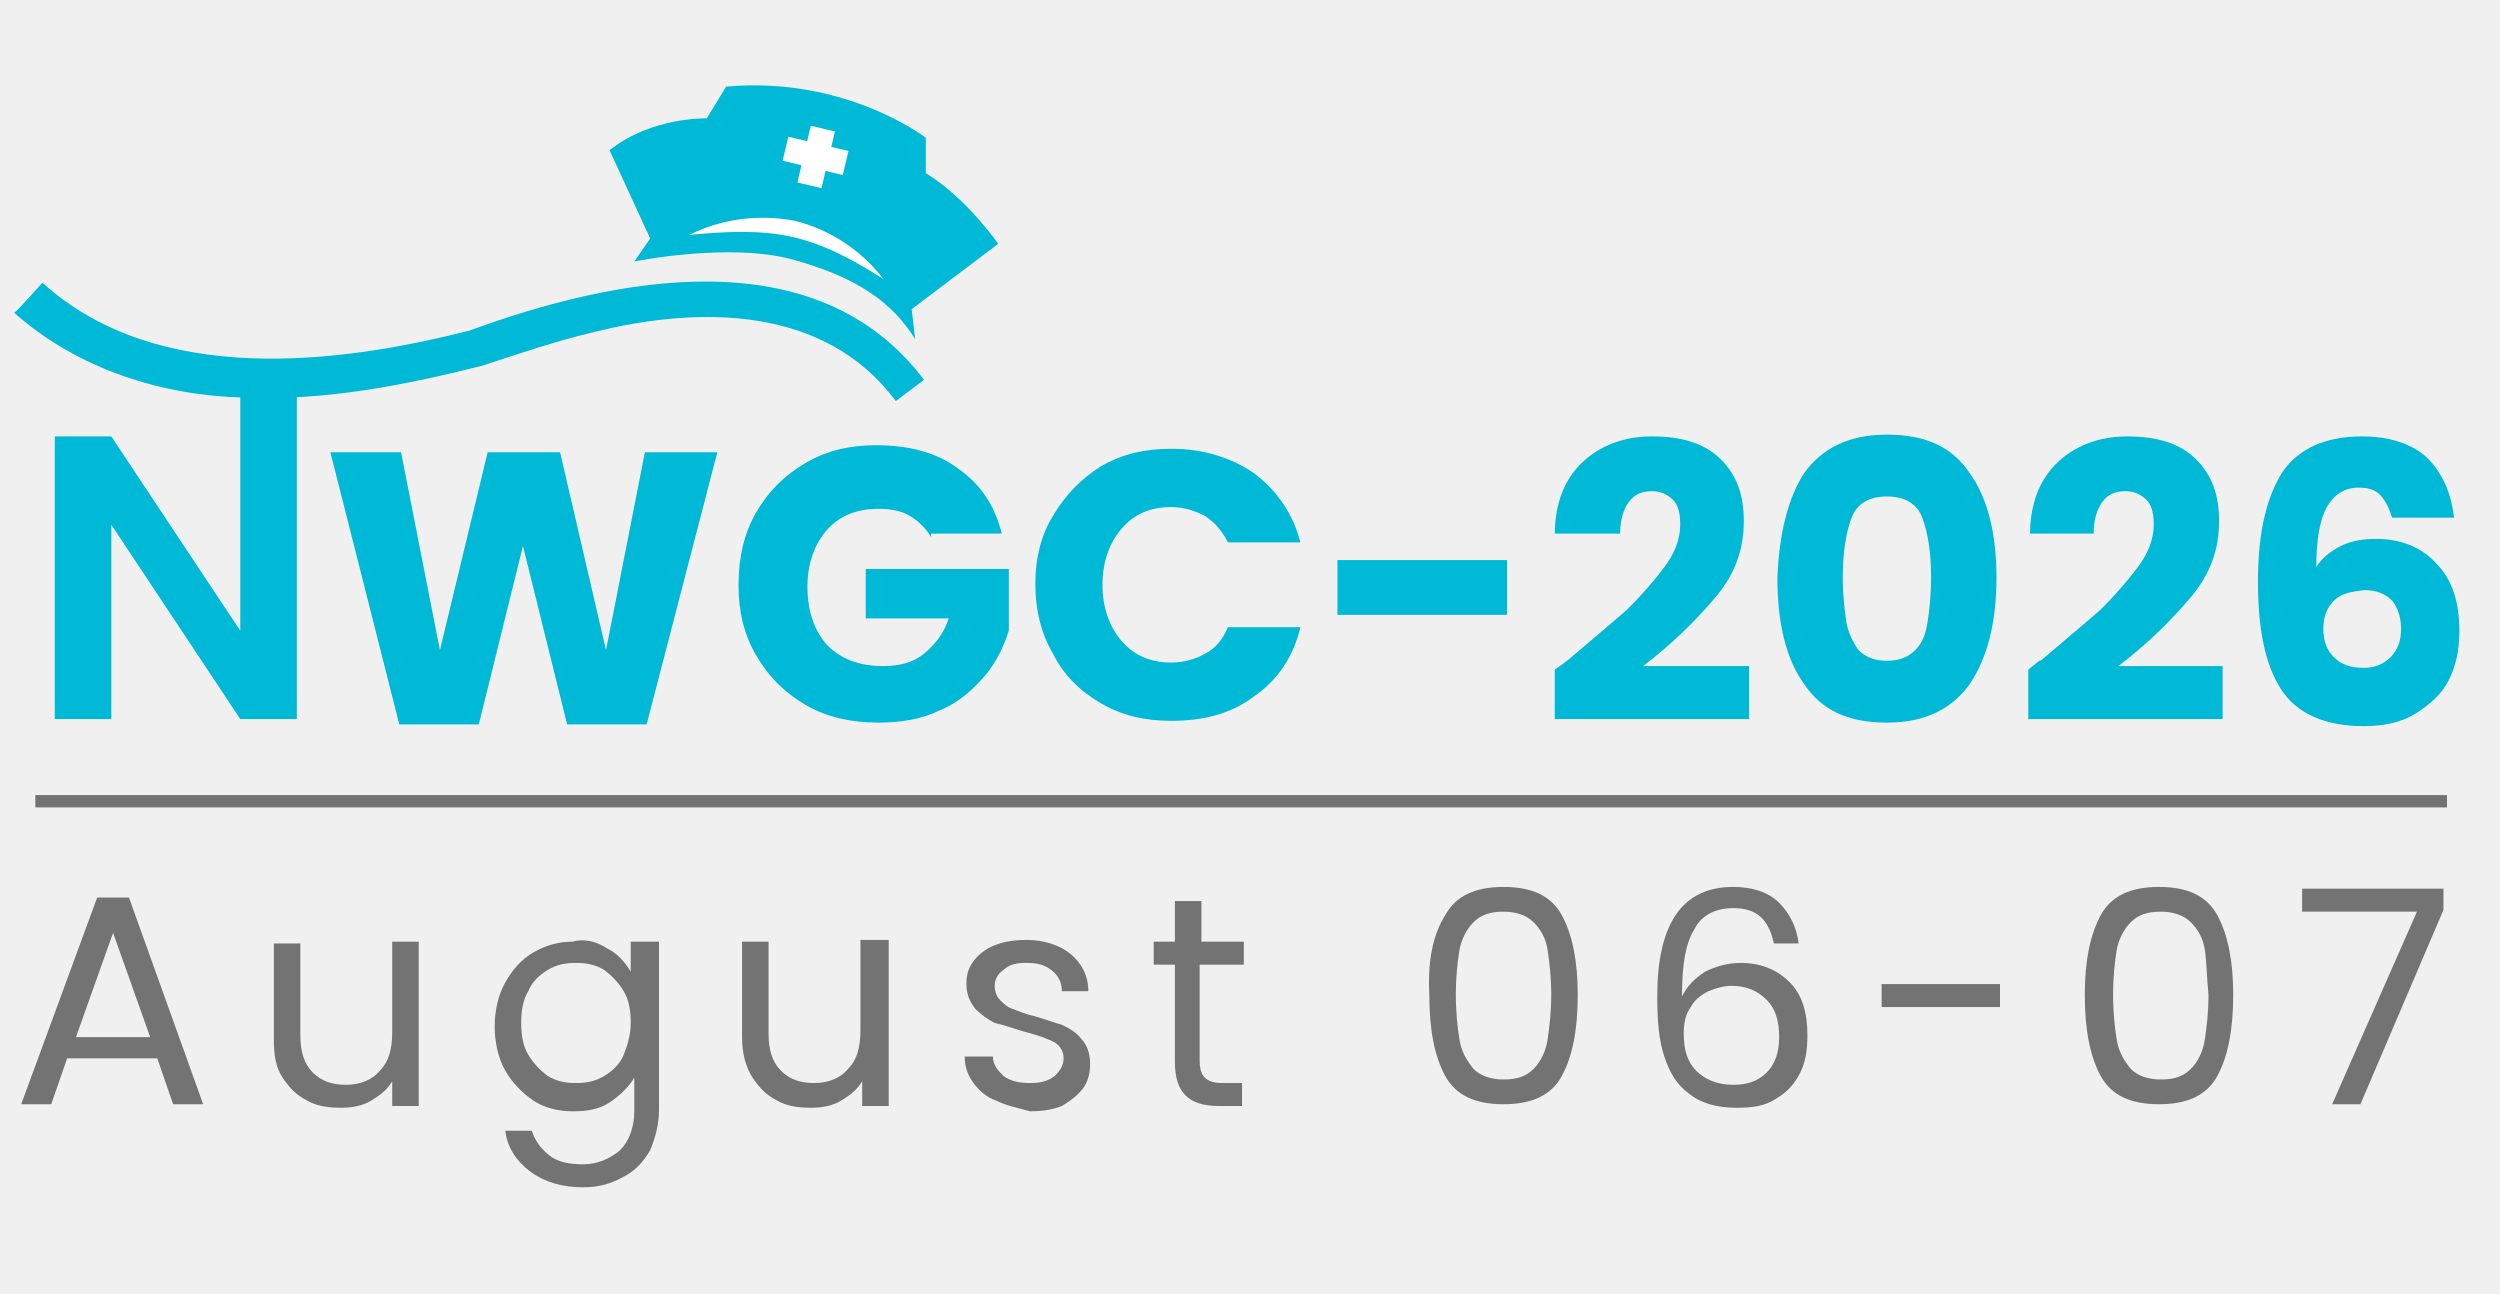
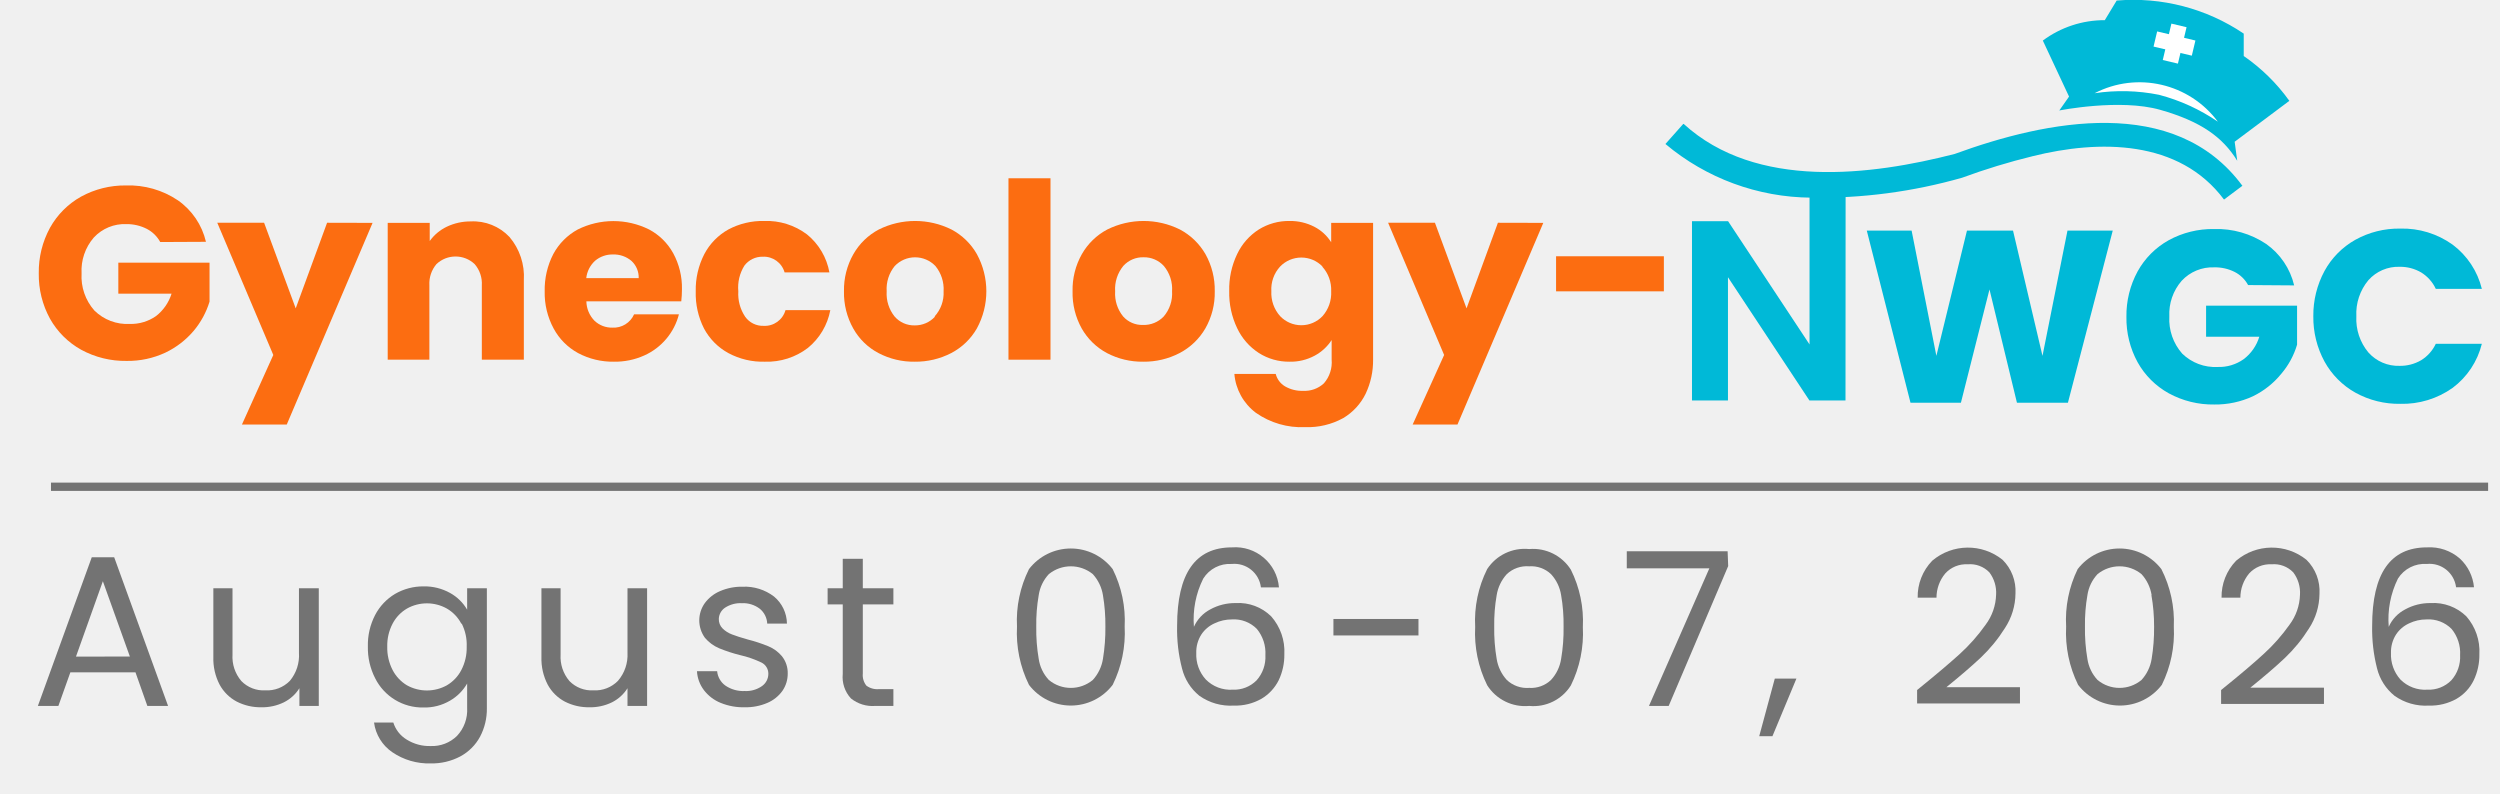
- <svg xmlns="http://www.w3.org/2000/svg" version="1.1" id="Layer_1" x="0px" y="0px" viewBox="0 0 141.5 73.2" style="enable-background:new 0 0 141.5 73.2;" xml:space="preserve">
-   <style type="text/css">
- 	.st0{fill:#2F2F2F;}
- 	.st1{fill:#B21A81;}
- 	.st2{fill:#FFFFFF;}
- 	.st3{fill:#3C3E3D;}
- 	.st4{fill:#31BFC3;}
- 	.st5{opacity:0.25;}
- 	.st6{fill:#808080;}
- 	.st7{fill:none;stroke:#808080;stroke-width:0.398;stroke-miterlimit:10;}
- 	.st8{fill:#93B48E;}
- 	.st9{opacity:0.88;fill:none;stroke:#93B48E;stroke-width:0.914;stroke-miterlimit:10;}
- 	.st10{fill:#E9A036;}
- 	.st11{fill:#A95A21;}
- 	.st12{fill:none;stroke:#DE001C;stroke-width:0.487;stroke-miterlimit:10;}
- 	.st13{fill:#1C816E;}
- 	.st14{fill:#5BB9A4;}
- 	.st15{fill:#122D24;}
- 	.st16{fill:#175929;}
- 	.st17{fill:#80BC27;}
- 	.st18{fill:#7FBA28;}
- 	.st19{fill:#7FB829;}
- 	.st20{fill:#80BC28;}
- 	.st21{fill:#80BC2A;}
- 	.st22{fill:#3C7651;}
- 	.st23{fill:#3B7550;}
- 	.st24{fill:#80AA94;}
- 	.st25{fill:#FAFCFC;}
- 	.st26{fill:#25524A;}
- 	.st27{fill:#A9A01F;}
- 	.st28{fill:#23995B;}
- 	.st29{fill:#1D4479;}
- 	.st30{fill:none;stroke:#262728;stroke-width:1.077;stroke-miterlimit:10;}
- 	.st31{fill:#28378C;}
- 	.st32{fill:#40A6E2;}
- 	.st33{fill:#FCCE1C;}
- 	.st34{fill:none;stroke:#737373;stroke-width:1.11;stroke-miterlimit:10;}
- 	.st35{fill:#00B9D7;}
- 	.st36{fill:none;stroke:#FFFFFF;stroke-width:1.562;stroke-miterlimit:10;}
- 	.st37{fill:#2B3A3B;}
- 	.st38{fill:none;stroke:#6E1215;stroke-width:0.642;stroke-miterlimit:10;}
- 	.st39{fill:none;stroke:#6E1215;stroke-width:0.447;stroke-miterlimit:10;}
- 	.st40{opacity:0.88;fill:none;stroke:#93B48E;stroke-width:0.56;stroke-miterlimit:10;}
- 	.st41{fill:none;stroke:#FFFFFF;stroke-width:0.94;stroke-miterlimit:10;}
- 	.st42{fill:none;stroke:#737373;stroke-width:0.501;stroke-miterlimit:10;}
- 	.st43{fill:none;stroke:#FFFFFF;stroke-width:1.389;stroke-miterlimit:10;}
- 	.st44{fill:none;stroke:#737373;stroke-width:0.74;stroke-miterlimit:10;}
- 	.st45{fill:none;stroke:#23995B;stroke-width:0.663;stroke-miterlimit:10;}
- 	.st46{fill:none;stroke:#23995B;stroke-width:0.396;stroke-miterlimit:10;}
- 	.st47{fill:none;stroke:#28378C;stroke-width:2;stroke-miterlimit:10;}
- 	.st48{fill:none;stroke:#28378C;stroke-width:1.091;stroke-miterlimit:10;}
- 	.st49{fill:#96AFCE;}
- 	.st50{fill:#3B3888;}
- 	.st51{fill:none;stroke:#DE001C;stroke-width:0.451;stroke-miterlimit:10;}
- 	.st52{fill:none;stroke:#DE001C;stroke-width:0.198;stroke-miterlimit:10;}
- 	.st53{fill:none;stroke:#DE001C;stroke-width:0.354;stroke-miterlimit:10;}
- 	.st54{fill:none;stroke:#808080;stroke-width:0.342;stroke-miterlimit:10;}
- 	.st55{fill:none;stroke:#808080;stroke-width:0.228;stroke-miterlimit:10;}
- 	.st56{fill:#37B2B5;}
- 	.st57{fill:#000100;}
- 	.st58{fill:none;stroke:#C85119;stroke-width:0.847;stroke-miterlimit:10;}
- 	.st59{fill:#C85119;}
- 	.st60{fill:#1A1718;}
- 	.st61{fill:none;stroke:#96AFCE;stroke-width:0.524;stroke-miterlimit:10;}
- 	.st62{fill:#F2F3F1;}
- 	.st63{fill:#F2F3F2;}
- 	.st64{fill:#F1F6F2;}
- 	.st65{fill:#EFF2F0;}
- 	.st66{fill:#DFE8E2;}
- 	.st67{fill:#EDF0EC;}
- 	.st68{fill:none;stroke:#808080;stroke-width:0.736;stroke-miterlimit:10;}
- 	.st69{fill:none;stroke:#25524A;stroke-width:1.193;stroke-miterlimit:10;}
- 	.st70{fill:#3CA835;}
- 	.st71{fill:#020201;}
- 	.st72{fill:#37B2B5;stroke:#37B2B5;stroke-width:0.682;stroke-miterlimit:10;}
- 	.st73{fill:#737373;}
- 	.st74{fill:#0B4485;}
- 	.st75{fill:none;stroke:#262728;stroke-width:1.19;stroke-miterlimit:10;}
- 	.st76{fill:#6E1215;}
- 	.st77{opacity:0.88;}
- 	.st78{fill:#DE001C;}
- 	.st79{fill:#DF001B;}
- 	.st80{fill:#020201;stroke:#FFFFFF;stroke-width:0.541;stroke-miterlimit:10;}
- 	.st81{fill:#DF001B;stroke:#FFFFFF;stroke-width:0.541;stroke-miterlimit:10;}
- 	.st82{fill:#FFFFFF;stroke:#FFFFFF;stroke-width:2;stroke-miterlimit:10;}
- 	.st83{fill:#23985B;}
- 	.st84{fill:#262728;}
- 	.st85{fill:none;stroke:#FFFFFF;stroke-width:1.614;stroke-miterlimit:10;}
- 	.st86{fill:none;stroke:#737373;stroke-width:0.765;stroke-miterlimit:10;}
- 	.st87{fill:none;stroke:#808080;stroke-width:0.367;stroke-miterlimit:10;}
- 	.st88{fill:none;stroke:#40A6E2;stroke-width:1.408;stroke-miterlimit:10;}
- 	.st89{fill:#DF001B;stroke:#FFFFFF;stroke-width:0.456;stroke-miterlimit:10;}
- 	.st90{fill:#1A1818;}
- </style>
-   <g>
-     <g>
-       <path class="st73" d="M8.9,59.9H3.8l-0.9,2.6H1.2l4.3-11.7h1.8l4.2,11.7H9.8L8.9,59.9z M8.5,58.7l-2.1-5.9l-2.1,5.9H8.5z" />
-       <path class="st73" d="M23.7,53.3v9.3h-1.5v-1.4c-0.3,0.5-0.7,0.8-1.2,1.1s-1.1,0.4-1.7,0.4c-0.7,0-1.4-0.1-1.9-0.4    c-0.6-0.3-1-0.7-1.4-1.3s-0.5-1.3-0.5-2.2v-5.4h1.5v5.2c0,0.9,0.2,1.6,0.7,2.1c0.5,0.5,1.1,0.7,1.9,0.7c0.8,0,1.5-0.3,1.9-0.8    c0.5-0.5,0.7-1.2,0.7-2.2v-5.1H23.7z" />
-       <path class="st73" d="M34.4,53.7c0.6,0.3,1,0.8,1.3,1.3v-1.7h1.6v9.5c0,0.8-0.2,1.6-0.5,2.3c-0.4,0.7-0.9,1.2-1.5,1.5    c-0.7,0.4-1.4,0.6-2.3,0.6c-1.2,0-2.2-0.3-3-0.9c-0.8-0.6-1.3-1.4-1.4-2.3h1.5c0.2,0.6,0.5,1,1,1.4s1.2,0.5,1.9,0.5    c0.8,0,1.5-0.3,2.1-0.8c0.5-0.5,0.8-1.3,0.8-2.2v-1.9c-0.3,0.5-0.8,1-1.4,1.4s-1.3,0.5-2.1,0.5c-0.8,0-1.6-0.2-2.2-0.6    s-1.2-1-1.6-1.7c-0.4-0.7-0.6-1.6-0.6-2.5c0-0.9,0.2-1.8,0.6-2.5c0.4-0.7,0.9-1.3,1.6-1.7c0.7-0.4,1.4-0.6,2.2-0.6    C33.1,53.1,33.8,53.3,34.4,53.7z M35.3,56.1c-0.3-0.5-0.7-0.9-1.1-1.2c-0.5-0.3-1-0.4-1.6-0.4c-0.6,0-1.1,0.1-1.6,0.4    c-0.5,0.3-0.9,0.7-1.1,1.2c-0.3,0.5-0.4,1.1-0.4,1.8c0,0.7,0.1,1.3,0.4,1.8c0.3,0.5,0.7,0.9,1.1,1.2c0.5,0.3,1,0.4,1.6,0.4    c0.6,0,1.1-0.1,1.6-0.4c0.5-0.3,0.9-0.7,1.1-1.2s0.4-1.1,0.4-1.8C35.7,57.2,35.6,56.6,35.3,56.1z" />
-       <path class="st73" d="M50.3,53.3v9.3h-1.5v-1.4c-0.3,0.5-0.7,0.8-1.2,1.1s-1.1,0.4-1.7,0.4c-0.7,0-1.4-0.1-1.9-0.4    c-0.6-0.3-1-0.7-1.4-1.3S42,59.6,42,58.7v-5.4h1.5v5.2c0,0.9,0.2,1.6,0.7,2.1c0.5,0.5,1.1,0.7,1.9,0.7c0.8,0,1.5-0.3,1.9-0.8    c0.5-0.5,0.7-1.2,0.7-2.2v-5.1H50.3z" />
-       <path class="st73" d="M56.4,62.3c-0.6-0.2-1-0.6-1.3-1c-0.3-0.4-0.5-0.9-0.5-1.5h1.6c0,0.5,0.3,0.8,0.6,1.1    c0.4,0.3,0.9,0.4,1.5,0.4c0.6,0,1-0.1,1.4-0.4c0.3-0.3,0.5-0.6,0.5-1c0-0.4-0.2-0.7-0.5-0.9c-0.4-0.2-0.9-0.4-1.7-0.6    c-0.7-0.2-1.2-0.4-1.7-0.5c-0.4-0.2-0.8-0.5-1.1-0.8c-0.3-0.4-0.5-0.8-0.5-1.4c0-0.5,0.1-0.9,0.4-1.3c0.3-0.4,0.7-0.7,1.2-0.9    c0.5-0.2,1.1-0.3,1.8-0.3c1,0,1.9,0.3,2.5,0.8c0.6,0.5,1,1.2,1,2.1h-1.5c0-0.5-0.2-0.9-0.6-1.2c-0.4-0.3-0.8-0.4-1.4-0.4    c-0.6,0-1,0.1-1.3,0.4c-0.3,0.2-0.5,0.5-0.5,0.9c0,0.3,0.1,0.6,0.3,0.8c0.2,0.2,0.4,0.4,0.7,0.5s0.7,0.3,1.2,0.4    c0.7,0.2,1.2,0.4,1.6,0.5c0.4,0.2,0.8,0.4,1.1,0.8c0.3,0.3,0.5,0.8,0.5,1.4c0,0.5-0.1,1-0.4,1.4s-0.7,0.7-1.2,1    c-0.5,0.2-1.1,0.3-1.8,0.3C57.6,62.7,57,62.6,56.4,62.3z" />
-       <path class="st73" d="M67.9,54.6V60c0,0.5,0.1,0.8,0.3,1c0.2,0.2,0.5,0.3,1,0.3h1.1v1.3H69c-0.9,0-1.5-0.2-1.9-0.6    c-0.4-0.4-0.6-1-0.6-1.9v-5.5h-1.2v-1.3h1.2V51h1.5v2.3h2.4v1.3H67.9z" />
-       <path class="st73" d="M81.8,51.8c0.6-1.1,1.7-1.6,3.3-1.6c1.6,0,2.7,0.5,3.3,1.6c0.6,1.1,0.9,2.6,0.9,4.5c0,2-0.3,3.5-0.9,4.6    s-1.7,1.6-3.3,1.6c-1.6,0-2.7-0.5-3.3-1.6c-0.6-1.1-0.9-2.6-0.9-4.6C80.8,54.4,81.1,52.9,81.8,51.8z M87.6,53.8    c-0.1-0.7-0.4-1.2-0.8-1.6s-1-0.6-1.7-0.6c-0.8,0-1.3,0.2-1.7,0.6s-0.7,1-0.8,1.6s-0.2,1.5-0.2,2.5c0,1,0.1,1.9,0.2,2.5    c0.1,0.7,0.4,1.2,0.8,1.7c0.4,0.4,1,0.6,1.7,0.6c0.8,0,1.3-0.2,1.7-0.6c0.4-0.4,0.7-1,0.8-1.7c0.1-0.7,0.2-1.5,0.2-2.5    C87.8,55.3,87.7,54.5,87.6,53.8z" />
-       <path class="st73" d="M98.1,51.4c-1,0-1.8,0.4-2.2,1.2c-0.5,0.8-0.7,2-0.7,3.8c0.3-0.6,0.7-1,1.3-1.4c0.6-0.3,1.3-0.5,2-0.5    c1.2,0,2.1,0.4,2.8,1.1s1,1.7,1,3c0,0.8-0.1,1.5-0.4,2.1c-0.3,0.6-0.7,1.1-1.4,1.5c-0.6,0.4-1.3,0.5-2.2,0.5    c-1.2,0-2.1-0.3-2.7-0.8c-0.7-0.5-1.1-1.2-1.4-2.1c-0.3-0.9-0.4-2-0.4-3.4c0-4.1,1.4-6.2,4.3-6.2c1.1,0,2,0.3,2.6,0.9    c0.6,0.6,1,1.4,1.1,2.3h-1.4C100.1,52,99.4,51.4,98.1,51.4z M96.7,56.1c-0.4,0.2-0.8,0.5-1,0.9c-0.3,0.4-0.4,0.9-0.4,1.5    c0,0.9,0.2,1.6,0.7,2.1c0.5,0.5,1.2,0.8,2.1,0.8c0.8,0,1.4-0.2,1.9-0.7c0.5-0.5,0.7-1.2,0.7-2c0-0.9-0.2-1.6-0.7-2.1    c-0.5-0.5-1.1-0.8-2-0.8C97.6,55.8,97.2,55.9,96.7,56.1z" />
-       <path class="st73" d="M113.2,55.7V57h-6.7v-1.3H113.2z" />
-       <path class="st73" d="M118.9,51.8c0.6-1.1,1.7-1.6,3.3-1.6c1.6,0,2.7,0.5,3.3,1.6c0.6,1.1,0.9,2.6,0.9,4.5c0,2-0.3,3.5-0.9,4.6    s-1.7,1.6-3.3,1.6c-1.6,0-2.7-0.5-3.3-1.6c-0.6-1.1-0.9-2.6-0.9-4.6C118,54.4,118.3,52.9,118.9,51.8z M124.8,53.8    c-0.1-0.7-0.4-1.2-0.8-1.6s-1-0.6-1.7-0.6c-0.8,0-1.3,0.2-1.7,0.6s-0.7,1-0.8,1.6s-0.2,1.5-0.2,2.5c0,1,0.1,1.9,0.2,2.5    c0.1,0.7,0.4,1.2,0.8,1.7c0.4,0.4,1,0.6,1.7,0.6c0.8,0,1.3-0.2,1.7-0.6c0.4-0.4,0.7-1,0.8-1.7c0.1-0.7,0.2-1.5,0.2-2.5    C124.9,55.3,124.9,54.5,124.8,53.8z" />
-       <path class="st73" d="M138.3,51.5l-4.7,11H132l4.8-10.9h-6.5v-1.3h8V51.5z" />
-     </g>
-     <g>
-       <path class="st35" d="M35.9,14.8c0,0,5.4-1.1,9-0.1c3.6,1,5.6,2.4,6.9,4.5l-0.2-1.7l4.9-3.7c0,0-1.8-2.6-4.1-4l0-2    c0,0-4.5-3.5-11.3-2.9l-1.1,1.8c0,0-3.1-0.1-5.5,1.8l2.3,5L35.9,14.8z" />
-     </g>
-     <g>
-       <path class="st2" d="M39,13.3c1.8-0.9,3.9-1.2,6-0.8c2,0.5,3.8,1.7,5,3.3c-1.7-1.1-3.4-2-5.2-2.4C43,13,41,13.1,39,13.3z" />
-     </g>
-     <g>
-       <path class="st35" d="M2.4,16c6.5,5.9,16.8,4.6,24.2,2.7c8.2-3,19.6-5.3,25.7,2.8c0,0-1.6,1.2-1.6,1.2c-4-5.4-11.1-5.4-17.1-3.9    c-2.1,0.5-4.2,1.2-6.3,1.9c-4.4,1.1-8.9,2-13.5,1.8c-4.6-0.1-9.4-1.6-13-4.8C0.8,17.8,2.4,16,2.4,16L2.4,16z" />
-     </g>
-     <g>
-       <g>
-         <rect x="44.5" y="8.2" transform="matrix(0.2306 -0.973 0.973 0.2306 26.8922 51.7361)" class="st2" width="3.3" height="1.4" />
-       </g>
-       <g>
-         <rect x="45.5" y="7.1" transform="matrix(0.2308 -0.973 0.973 0.2308 26.8857 51.7329)" class="st2" width="1.4" height="3.5" />
-       </g>
-     </g>
-     <g>
-       <path class="st35" d="M16.8,40.7h-3.2l-7.3-11v11H3.1v-16h3.2l7.3,11V21.3h3.2V40.7z" />
-     </g>
-     <g>
-       <rect x="2" y="45" class="st73" width="136.5" height="0.7" />
-     </g>
-     <g>
-       <path class="st35" d="M40.6,25.6l-4,15.4h-4.5l-2.5-10.1l-2.5,10.1h-4.5l-3.9-15.4h4l2.2,11.2l2.7-11.2h4.1l2.6,11.2l2.2-11.2    H40.6z" />
-       <path class="st35" d="M52.7,30.4c-0.3-0.5-0.7-0.9-1.2-1.2s-1.1-0.4-1.8-0.4c-1.2,0-2.2,0.4-2.9,1.2c-0.7,0.8-1.1,1.9-1.1,3.2    c0,1.4,0.4,2.5,1.1,3.3c0.8,0.8,1.8,1.2,3.2,1.2c0.9,0,1.7-0.2,2.3-0.7c0.6-0.5,1.1-1.1,1.4-2H49v-2.8h8.1v3.5    c-0.3,0.9-0.7,1.8-1.4,2.6c-0.7,0.8-1.5,1.5-2.5,1.9c-1,0.5-2.2,0.7-3.5,0.7c-1.5,0-2.9-0.3-4.1-1c-1.2-0.7-2.1-1.6-2.8-2.8    c-0.7-1.2-1-2.5-1-4c0-1.5,0.3-2.9,1-4.1c0.7-1.2,1.6-2.1,2.8-2.8c1.2-0.7,2.5-1,4-1c1.8,0,3.4,0.4,4.6,1.3    c1.3,0.9,2.1,2.1,2.5,3.7H52.7z" />
-       <path class="st35" d="M59.6,29.2c0.7-1.2,1.6-2.1,2.7-2.8c1.2-0.7,2.5-1,4-1c1.8,0,3.4,0.5,4.7,1.4c1.3,1,2.2,2.3,2.6,3.9h-4.1    c-0.3-0.6-0.7-1.1-1.3-1.5c-0.6-0.3-1.2-0.5-1.9-0.5c-1.2,0-2.1,0.4-2.8,1.2c-0.7,0.8-1.1,1.9-1.1,3.2c0,1.3,0.4,2.4,1.1,3.2    c0.7,0.8,1.6,1.2,2.8,1.2c0.7,0,1.4-0.2,1.9-0.5c0.6-0.3,1-0.8,1.3-1.5h4.1c-0.4,1.7-1.3,3-2.6,3.9c-1.3,1-2.9,1.4-4.7,1.4    c-1.5,0-2.8-0.3-4-1c-1.2-0.7-2.1-1.6-2.7-2.8c-0.7-1.2-1-2.5-1-4C58.6,31.7,58.9,30.3,59.6,29.2z" />
-       <path class="st35" d="M85.3,31.7v3.1h-9.6v-3.1H85.3z" />
-       <path class="st35" d="M88.7,37.4c1.4-1.2,2.6-2.2,3.4-2.9c0.8-0.8,1.5-1.6,2.1-2.4c0.6-0.8,0.9-1.6,0.9-2.4c0-0.6-0.1-1.1-0.4-1.4    s-0.7-0.5-1.2-0.5c-0.6,0-1,0.2-1.3,0.6c-0.3,0.4-0.5,1-0.5,1.8H88c0-1.2,0.3-2.3,0.8-3.1c0.5-0.8,1.2-1.4,2-1.8    c0.8-0.4,1.7-0.6,2.7-0.6c1.7,0,3,0.4,3.9,1.3c0.9,0.9,1.3,2,1.3,3.5c0,1.6-0.5,3-1.6,4.3c-1.1,1.3-2.4,2.6-4.1,3.9H99v3h-11v-2.8    C88.6,37.5,88.8,37.3,88.7,37.4z" />
-       <path class="st35" d="M102.1,26.8c1-1.4,2.5-2.2,4.7-2.2c2.2,0,3.7,0.7,4.7,2.2c1,1.4,1.5,3.4,1.5,5.9c0,2.5-0.5,4.5-1.5,6    c-1,1.4-2.5,2.2-4.7,2.2c-2.2,0-3.7-0.7-4.7-2.2c-1-1.4-1.5-3.4-1.5-6C100.7,30.2,101.2,28.2,102.1,26.8z M108.8,29.3    c-0.3-0.8-1-1.2-2-1.2c-1,0-1.7,0.4-2,1.2c-0.3,0.8-0.5,1.9-0.5,3.4c0,1,0.1,1.8,0.2,2.5c0.1,0.6,0.4,1.2,0.7,1.6    c0.4,0.4,0.9,0.6,1.6,0.6s1.2-0.2,1.6-0.6c0.4-0.4,0.6-0.9,0.7-1.6c0.1-0.6,0.2-1.5,0.2-2.5C109.3,31.2,109.1,30.1,108.8,29.3z" />
-       <path class="st35" d="M115.5,37.4c1.4-1.2,2.6-2.2,3.4-2.9c0.8-0.8,1.5-1.6,2.1-2.4c0.6-0.8,0.9-1.6,0.9-2.4    c0-0.6-0.1-1.1-0.4-1.4s-0.7-0.5-1.2-0.5c-0.6,0-1,0.2-1.3,0.6c-0.3,0.4-0.5,1-0.5,1.8h-3.6c0-1.2,0.3-2.3,0.8-3.1    c0.5-0.8,1.2-1.4,2-1.8c0.8-0.4,1.7-0.6,2.7-0.6c1.7,0,3,0.4,3.9,1.3c0.9,0.9,1.3,2,1.3,3.5c0,1.6-0.5,3-1.6,4.3    c-1.1,1.3-2.4,2.6-4.1,3.9h5.9v3h-11v-2.8C115.3,37.5,115.5,37.3,115.5,37.4z" />
-       <path class="st35" d="M134.7,28c-0.3-0.3-0.7-0.4-1.2-0.4c-0.8,0-1.4,0.4-1.8,1.1c-0.4,0.7-0.6,1.9-0.6,3.4    c0.3-0.5,0.8-0.9,1.4-1.2c0.6-0.3,1.3-0.4,2-0.4c1.4,0,2.6,0.5,3.4,1.4c0.9,0.9,1.3,2.2,1.3,3.8c0,1.1-0.2,2-0.6,2.8    c-0.4,0.8-1.1,1.4-1.9,1.9c-0.8,0.5-1.8,0.7-2.9,0.7c-2.2,0-3.8-0.7-4.7-2.1s-1.3-3.4-1.3-6.1c0-2.8,0.5-4.8,1.4-6.2    c0.9-1.3,2.4-2,4.5-2c1.1,0,2,0.2,2.8,0.6c0.8,0.4,1.3,1,1.7,1.7c0.4,0.7,0.6,1.5,0.7,2.3h-3.5C135.2,28.7,135,28.3,134.7,28z     M132.1,34c-0.4,0.4-0.6,0.9-0.6,1.6c0,0.7,0.2,1.2,0.6,1.6c0.4,0.4,0.9,0.6,1.7,0.6c0.6,0,1.1-0.2,1.5-0.6    c0.4-0.4,0.6-0.9,0.6-1.6c0-0.7-0.2-1.2-0.5-1.6c-0.4-0.4-0.9-0.6-1.6-0.6C133,33.5,132.5,33.6,132.1,34z" />
-     </g>
-   </g>
+ <svg xmlns="http://www.w3.org/2000/svg" id="Layer_1" data-name="Layer 1" viewBox="0 0 223.11 70.81">
+   <defs>
+     <style>.cls-1{fill:#737373;}.cls-2{fill:#00b9d7;}.cls-3{fill:#fff;}.cls-4{fill:#fc6d11;}</style>
+   </defs>
+   <path class="cls-1" d="M12.09,60H6.28L5.21,63H3.38L8.19,49.73h2L15,63H13.15Zm-.5-1.41L9.18,51.87,6.78,58.6Z" />
+   <path class="cls-1" d="M28.45,52.5V63H26.72V61.42a3.46,3.46,0,0,1-1.39,1.26,4.38,4.38,0,0,1-2,.44,4.65,4.65,0,0,1-2.19-.5,3.7,3.7,0,0,1-1.54-1.52,5,5,0,0,1-.56-2.46V52.5h1.71v5.91a3.32,3.32,0,0,0,.79,2.37,2.77,2.77,0,0,0,2.14.83,2.84,2.84,0,0,0,2.19-.85,3.54,3.54,0,0,0,.81-2.51V52.5Z" />
+   <path class="cls-1" d="M40.17,52.92a4,4,0,0,1,1.52,1.49V52.5h1.76V63.2a5.28,5.28,0,0,1-.61,2.55,4.34,4.34,0,0,1-1.75,1.75,5.38,5.38,0,0,1-2.65.63,5.77,5.77,0,0,1-3.43-1,3.81,3.81,0,0,1-1.63-2.65H35.1A2.73,2.73,0,0,0,36.29,66a3.82,3.82,0,0,0,2.15.58,3.17,3.17,0,0,0,2.34-.9,3.37,3.37,0,0,0,.91-2.52V61a4.15,4.15,0,0,1-1.53,1.53,4.45,4.45,0,0,1-2.37.61,4.72,4.72,0,0,1-4.31-2.61,5.94,5.94,0,0,1-.65-2.83,5.81,5.81,0,0,1,.65-2.82A4.75,4.75,0,0,1,35.26,53a5,5,0,0,1,2.53-.67A4.69,4.69,0,0,1,40.17,52.92Zm1,2.74a3.36,3.36,0,0,0-1.29-1.35,3.64,3.64,0,0,0-3.56,0,3.38,3.38,0,0,0-1.28,1.34,4.21,4.21,0,0,0-.48,2.06,4.33,4.33,0,0,0,.48,2.09,3.43,3.43,0,0,0,1.28,1.36,3.67,3.67,0,0,0,3.56,0,3.39,3.39,0,0,0,1.29-1.36,4.28,4.28,0,0,0,.48-2.07A4.21,4.21,0,0,0,41.21,55.66Z" />
+   <path class="cls-1" d="M57.75,52.5V63H56V61.42a3.46,3.46,0,0,1-1.39,1.26,4.38,4.38,0,0,1-2,.44,4.65,4.65,0,0,1-2.19-.5,3.7,3.7,0,0,1-1.54-1.52,5,5,0,0,1-.56-2.46V52.5h1.71v5.91a3.32,3.32,0,0,0,.79,2.37,2.77,2.77,0,0,0,2.14.83,2.84,2.84,0,0,0,2.19-.85A3.54,3.54,0,0,0,56,58.25V52.5Z" />
+   <path class="cls-1" d="M64.32,62.73a3.56,3.56,0,0,1-1.5-1.14,3.08,3.08,0,0,1-.62-1.69H64a1.79,1.79,0,0,0,.73,1.28,2.82,2.82,0,0,0,1.73.49A2.46,2.46,0,0,0,68,61.23a1.33,1.33,0,0,0,.57-1.1,1.1,1.1,0,0,0-.61-1,9,9,0,0,0-1.89-.66,13.26,13.26,0,0,1-1.9-.62,3.4,3.4,0,0,1-1.26-.93,2.65,2.65,0,0,1,0-3.11,3.27,3.27,0,0,1,1.36-1.06,4.86,4.86,0,0,1,2-.39,4.31,4.31,0,0,1,2.81.88,3.19,3.19,0,0,1,1.15,2.41H68.47a1.81,1.81,0,0,0-.66-1.32,2.46,2.46,0,0,0-1.61-.5,2.53,2.53,0,0,0-1.49.4,1.25,1.25,0,0,0-.56,1,1.15,1.15,0,0,0,.34.86,2.37,2.37,0,0,0,.84.53c.33.13.8.28,1.4.45a14,14,0,0,1,1.83.6,3.16,3.16,0,0,1,1.22.89,2.39,2.39,0,0,1,.52,1.55,2.69,2.69,0,0,1-.47,1.54,3.18,3.18,0,0,1-1.35,1.08,4.86,4.86,0,0,1-2,.39A5.33,5.33,0,0,1,64.32,62.73Z" />
+   <path class="cls-1" d="M77,53.94v6.17a1.5,1.5,0,0,0,.32,1.08,1.63,1.63,0,0,0,1.13.31h1.28V63H78.11a3.08,3.08,0,0,1-2.17-.67,2.82,2.82,0,0,1-.73-2.19V53.94H73.86V52.5h1.35V49.87H77V52.5h2.73v1.44Z" />
+   <path class="cls-1" d="M91.83,50.79a4.71,4.71,0,0,1,7.47,0,10.31,10.31,0,0,1,1.07,5.13,10.53,10.53,0,0,1-1.07,5.2,4.7,4.7,0,0,1-7.47,0,10.53,10.53,0,0,1-1.07-5.2A10.31,10.31,0,0,1,91.83,50.79Zm6.6,2.32a3.65,3.65,0,0,0-.9-1.87,3.11,3.11,0,0,0-3.93,0,3.5,3.5,0,0,0-.9,1.87,15,15,0,0,0-.22,2.81,15.66,15.66,0,0,0,.22,2.89,3.5,3.5,0,0,0,.9,1.87,3.07,3.07,0,0,0,3.93,0,3.65,3.65,0,0,0,.9-1.87,16.59,16.59,0,0,0,.22-2.89A15.85,15.85,0,0,0,98.43,53.11Z" />
+   <path class="cls-1" d="M109.92,50.33a2.79,2.79,0,0,0-2.54,1.31,8.17,8.17,0,0,0-.83,4.3A3.24,3.24,0,0,1,108,54.39a4.59,4.59,0,0,1,2.28-.57A4.16,4.16,0,0,1,113.44,55a4.72,4.72,0,0,1,1.18,3.39,5.21,5.21,0,0,1-.51,2.33,4,4,0,0,1-1.53,1.64,4.69,4.69,0,0,1-2.47.61,4.82,4.82,0,0,1-3.08-.88,4.52,4.52,0,0,1-1.54-2.43,13.85,13.85,0,0,1-.44-3.81c0-4.68,1.63-7,4.89-7a3.91,3.91,0,0,1,4.2,3.57h-1.61A2.39,2.39,0,0,0,109.92,50.33Zm-1.53,5.3a2.75,2.75,0,0,0-1.18,1,2.91,2.91,0,0,0-.45,1.65,3.29,3.29,0,0,0,.85,2.36,3.09,3.09,0,0,0,2.4.91,2.82,2.82,0,0,0,2.13-.83,3.12,3.12,0,0,0,.79-2.25,3.38,3.38,0,0,0-.76-2.34,2.86,2.86,0,0,0-2.23-.85A3.55,3.55,0,0,0,108.39,55.63Z" />
+   <path class="cls-1" d="M126.59,55.24v1.47H119V55.24Z" />
+   <path class="cls-1" d="M132.72,50.79A4,4,0,0,1,136.47,49a4,4,0,0,1,3.72,1.84,10.31,10.31,0,0,1,1.07,5.13,10.53,10.53,0,0,1-1.07,5.2A3.94,3.94,0,0,1,136.47,63a4,4,0,0,1-3.75-1.85,10.53,10.53,0,0,1-1.07-5.2A10.31,10.31,0,0,1,132.72,50.79Zm6.6,2.32a3.58,3.58,0,0,0-.9-1.87,2.57,2.57,0,0,0-1.95-.7,2.61,2.61,0,0,0-2,.7,3.65,3.65,0,0,0-.9,1.87,15,15,0,0,0-.22,2.81,15.66,15.66,0,0,0,.22,2.89,3.65,3.65,0,0,0,.9,1.87,2.62,2.62,0,0,0,2,.71,2.58,2.58,0,0,0,1.95-.71,3.58,3.58,0,0,0,.9-1.87,15.66,15.66,0,0,0,.22-2.89A15,15,0,0,0,139.32,53.11Z" />
+   <path class="cls-1" d="M154.23,50.52,148.92,63h-1.76l5.39-12.28h-7.37V49.2h9Z" />
+   <path class="cls-1" d="M160.32,60.56l-2.14,5.14H157l1.39-5.14Z" />
+   <path class="cls-1" d="M174.88,58.38a16,16,0,0,0,2.32-2.62,4.69,4.69,0,0,0,.94-2.68,3,3,0,0,0-.6-2,2.39,2.39,0,0,0-1.94-.72,2.51,2.51,0,0,0-2,.82,3.37,3.37,0,0,0-.78,2.16h-1.68a4.61,4.61,0,0,1,1.3-3.3,4.93,4.93,0,0,1,6.28-.08,3.93,3.93,0,0,1,1.15,3,5.72,5.72,0,0,1-.94,3.09,13.62,13.62,0,0,1-2.15,2.63c-.81.76-1.83,1.64-3.08,2.65h6.57v1.45h-9.18V61.58Q173.5,59.63,174.88,58.38Z" />
+   <path class="cls-1" d="M185.42,50.79a4.71,4.71,0,0,1,7.47,0A10.31,10.31,0,0,1,194,55.92a10.53,10.53,0,0,1-1.07,5.2,4.7,4.7,0,0,1-7.47,0,10.53,10.53,0,0,1-1.07-5.2A10.31,10.31,0,0,1,185.42,50.79Zm6.6,2.32a3.65,3.65,0,0,0-.9-1.87,3.11,3.11,0,0,0-3.93,0,3.5,3.5,0,0,0-.9,1.87,15,15,0,0,0-.22,2.81,15.66,15.66,0,0,0,.22,2.89,3.5,3.5,0,0,0,.9,1.87,3.07,3.07,0,0,0,3.93,0,3.65,3.65,0,0,0,.9-1.87,16.59,16.59,0,0,0,.22-2.89A15.85,15.85,0,0,0,192,53.11Z" />
+   <path class="cls-1" d="M202,58.38a16,16,0,0,0,2.32-2.62,4.69,4.69,0,0,0,.94-2.68,3,3,0,0,0-.6-2,2.39,2.39,0,0,0-1.94-.72,2.52,2.52,0,0,0-2,.82,3.37,3.37,0,0,0-.78,2.16h-1.68a4.61,4.61,0,0,1,1.3-3.3,4.93,4.93,0,0,1,6.28-.08A3.93,3.93,0,0,1,207,53a5.72,5.72,0,0,1-.94,3.09,13.62,13.62,0,0,1-2.15,2.63c-.8.76-1.83,1.64-3.08,2.65h6.57v1.45h-9.18V61.58Q200.64,59.63,202,58.38Z" />
+   <path class="cls-1" d="M216.57,50.33A2.8,2.8,0,0,0,214,51.64a8.19,8.19,0,0,0-.82,4.3,3.22,3.22,0,0,1,1.46-1.55,4.59,4.59,0,0,1,2.28-.57A4.19,4.19,0,0,1,220.1,55a4.72,4.72,0,0,1,1.17,3.39,5.21,5.21,0,0,1-.51,2.33,3.87,3.87,0,0,1-1.52,1.64,4.73,4.73,0,0,1-2.48.61,4.79,4.79,0,0,1-3.07-.88,4.53,4.53,0,0,1-1.55-2.43,14.25,14.25,0,0,1-.44-3.81c0-4.68,1.63-7,4.89-7a4.07,4.07,0,0,1,2.94,1,4,4,0,0,1,1.26,2.56h-1.6A2.39,2.39,0,0,0,216.57,50.33ZM215,55.63a2.78,2.78,0,0,0-1.17,1,2.91,2.91,0,0,0-.45,1.65,3.33,3.33,0,0,0,.84,2.36,3.1,3.1,0,0,0,2.41.91,2.82,2.82,0,0,0,2.13-.83,3.12,3.12,0,0,0,.79-2.25,3.38,3.38,0,0,0-.76-2.34,2.89,2.89,0,0,0-2.24-.85A3.58,3.58,0,0,0,215,55.63Z" />
+   <rect class="cls-1" x="4.55" y="43.07" width="217.5" height="0.74" />
+   <path class="cls-2" d="M183.78,9.86s5.41-1.08,9-.06,5.57,2.41,6.88,4.55l-.23-1.7L204.31,9a16.56,16.56,0,0,0-4.07-4V3A17.59,17.59,0,0,0,188.9.05L187.84,1.8a9.21,9.21,0,0,0-5.53,1.82l2.34,5Z" />
+   <path class="cls-3" d="M186.93,8.32a8.71,8.71,0,0,1,11,2.54,16.88,16.88,0,0,0-5.25-2.4A16.61,16.61,0,0,0,186.93,8.32Z" />
+   <path class="cls-2" d="M150.26,11.06c6.48,5.91,16.76,4.59,24.18,2.68,8.21-3,19.65-5.33,25.68,2.84l-1.64,1.23c-4-5.37-11.14-5.35-17.08-3.87a58.4,58.4,0,0,0-6.29,1.92,46.46,46.46,0,0,1-13.48,1.78,20.44,20.44,0,0,1-13-4.79l1.59-1.79Z" />
+   <rect class="cls-3" x="192.39" y="3.19" width="3.34" height="1.39" transform="translate(145.52 191.82) rotate(-76.66)" />
+   <rect class="cls-3" x="193.37" y="2.13" width="1.39" height="3.51" transform="translate(145.47 191.81) rotate(-76.65)" />
+   <path class="cls-2" d="M164.7,35.74h-3.22l-7.27-11v11H151v-16h3.22l7.27,11V16.29h3.22Z" />
+   <path class="cls-2" d="M188.55,20.58l-4,15.36H180l-2.45-10.11L175,35.94H170.5l-3.9-15.36h4l2.21,11.18,2.73-11.18h4.11l2.63,11.18,2.23-11.18Z" />
+   <path class="cls-2" d="M200.63,25.44a2.82,2.82,0,0,0-1.2-1.17,3.85,3.85,0,0,0-1.82-.41,3.75,3.75,0,0,0-2.91,1.2,4.5,4.5,0,0,0-1.1,3.18,4.62,4.62,0,0,0,1.15,3.32,4.21,4.21,0,0,0,3.16,1.19,3.79,3.79,0,0,0,2.33-.7,3.94,3.94,0,0,0,1.39-2h-4.75V27.28H205v3.48a7.13,7.13,0,0,1-1.41,2.6,7.48,7.48,0,0,1-2.52,2,7.94,7.94,0,0,1-3.46.74,8.22,8.22,0,0,1-4.06-1,7.12,7.12,0,0,1-2.78-2.77,8.15,8.15,0,0,1-1-4.05,8.22,8.22,0,0,1,1-4.06,7.12,7.12,0,0,1,2.77-2.78,8.15,8.15,0,0,1,4.05-1,7.9,7.9,0,0,1,4.65,1.33,6.3,6.3,0,0,1,2.5,3.7Z" />
+   <path class="cls-2" d="M207.45,24.18a7.07,7.07,0,0,1,2.75-2.78,8,8,0,0,1,4-1,7.67,7.67,0,0,1,4.69,1.44,7,7,0,0,1,2.6,3.94h-4.11a3.42,3.42,0,0,0-1.31-1.47,3.7,3.7,0,0,0-1.91-.5,3.57,3.57,0,0,0-2.8,1.2,4.66,4.66,0,0,0-1.07,3.22,4.66,4.66,0,0,0,1.07,3.22,3.57,3.57,0,0,0,2.8,1.2,3.7,3.7,0,0,0,1.91-.5,3.42,3.42,0,0,0,1.31-1.47h4.11a7,7,0,0,1-2.6,3.93,7.73,7.73,0,0,1-4.69,1.43,8,8,0,0,1-4-1,7.11,7.11,0,0,1-2.75-2.77,8.26,8.26,0,0,1-1-4.05A8.32,8.32,0,0,1,207.45,24.18Z" />
+   <path class="cls-4" d="M14.3,21.6a2.86,2.86,0,0,0-1.19-1.17A3.92,3.92,0,0,0,11.28,20a3.75,3.75,0,0,0-2.91,1.2A4.5,4.5,0,0,0,7.28,24.4a4.59,4.59,0,0,0,1.14,3.31,4.18,4.18,0,0,0,3.17,1.2,3.9,3.9,0,0,0,2.33-.7,4.06,4.06,0,0,0,1.39-2H10.56V23.44H18.7v3.48a7.44,7.44,0,0,1-1.41,2.6,7.62,7.62,0,0,1-2.53,1.95,7.91,7.91,0,0,1-3.46.74,8.22,8.22,0,0,1-4.06-1,7.19,7.19,0,0,1-2.78-2.77,8.15,8.15,0,0,1-1-4.05,8.22,8.22,0,0,1,1-4.06,7.19,7.19,0,0,1,2.77-2.78,8.15,8.15,0,0,1,4-1,7.85,7.85,0,0,1,4.65,1.33,6.25,6.25,0,0,1,2.5,3.7Z" />
+   <path class="cls-4" d="M33.25,19.89l-7.66,18h-4l2.8-6.21-5-11.8h4.18l2.82,7.64,2.8-7.64Z" />
+   <path class="cls-4" d="M45.47,21.15A5.44,5.44,0,0,1,46.75,25V32.1H43V25.47a2.65,2.65,0,0,0-.64-1.9,2.48,2.48,0,0,0-3.41,0,2.69,2.69,0,0,0-.63,1.9V32.1H34.6V19.89h3.75v1.62a4,4,0,0,1,1.53-1.28A4.89,4.89,0,0,1,42,19.76,4.44,4.44,0,0,1,45.47,21.15Z" />
+   <path class="cls-4" d="M60.8,26.89H52.33a2.55,2.55,0,0,0,.73,1.74,2.25,2.25,0,0,0,1.59.61,2,2,0,0,0,1.94-1.19h4a5.52,5.52,0,0,1-3.11,3.68,6.34,6.34,0,0,1-2.69.55,6.59,6.59,0,0,1-3.2-.77,5.41,5.41,0,0,1-2.18-2.19A6.68,6.68,0,0,1,48.61,26a6.94,6.94,0,0,1,.77-3.33,5.41,5.41,0,0,1,2.18-2.19,7.14,7.14,0,0,1,6.37,0,5.29,5.29,0,0,1,2.15,2.12,6.45,6.45,0,0,1,.78,3.22A10.23,10.23,0,0,1,60.8,26.89ZM57,24.82a2,2,0,0,0-.65-1.54,2.43,2.43,0,0,0-1.65-.57,2.39,2.39,0,0,0-1.58.55,2.45,2.45,0,0,0-.8,1.56Z" />
+   <path class="cls-4" d="M62.86,22.67A5.38,5.38,0,0,1,65,20.48a6.5,6.5,0,0,1,3.18-.76,6,6,0,0,1,3.84,1.2,5.66,5.66,0,0,1,2,3.39h-4a1.93,1.93,0,0,0-1.95-1.4,2,2,0,0,0-1.64.8A3.69,3.69,0,0,0,65.89,26a3.66,3.66,0,0,0,.62,2.28,1.94,1.94,0,0,0,1.64.8,1.92,1.92,0,0,0,1.95-1.4h4a5.72,5.72,0,0,1-2,3.37,6,6,0,0,1-3.83,1.23A6.51,6.51,0,0,1,65,31.51a5.38,5.38,0,0,1-2.17-2.19A6.9,6.9,0,0,1,62.09,26,6.94,6.94,0,0,1,62.86,22.67Z" />
+   <path class="cls-4" d="M78.4,31.51a5.52,5.52,0,0,1-2.25-2.19A6.49,6.49,0,0,1,75.32,26a6.45,6.45,0,0,1,.84-3.32,5.65,5.65,0,0,1,2.27-2.2,7.29,7.29,0,0,1,6.48,0,5.65,5.65,0,0,1,2.27,2.2,6.92,6.92,0,0,1,0,6.63,5.64,5.64,0,0,1-2.29,2.2,6.9,6.9,0,0,1-3.25.77A6.73,6.73,0,0,1,78.4,31.51Zm5-3.26A3.1,3.1,0,0,0,84.21,26a3.25,3.25,0,0,0-.73-2.26,2.51,2.51,0,0,0-3.63,0A3.24,3.24,0,0,0,79.13,26a3.26,3.26,0,0,0,.71,2.25,2.3,2.3,0,0,0,1.79.79A2.41,2.41,0,0,0,83.45,28.25Z" />
+   <path class="cls-4" d="M93.75,15.91V32.1H90V15.91Z" />
+   <path class="cls-4" d="M98.79,31.51a5.64,5.64,0,0,1-2.25-2.19A6.49,6.49,0,0,1,95.72,26a6.45,6.45,0,0,1,.83-3.32,5.65,5.65,0,0,1,2.27-2.2,7.29,7.29,0,0,1,6.48,0,5.74,5.74,0,0,1,2.28,2.2,6.54,6.54,0,0,1,.83,3.32,6.41,6.41,0,0,1-.84,3.31,5.72,5.72,0,0,1-2.3,2.2,6.87,6.87,0,0,1-3.25.77A6.76,6.76,0,0,1,98.79,31.51Zm5.06-3.26A3.14,3.14,0,0,0,104.6,26a3.2,3.2,0,0,0-.73-2.26,2.38,2.38,0,0,0-1.81-.78,2.35,2.35,0,0,0-1.81.77A3.24,3.24,0,0,0,99.52,26a3.22,3.22,0,0,0,.72,2.25A2.27,2.27,0,0,0,102,29,2.45,2.45,0,0,0,103.85,28.25Z" />
+   <path class="cls-4" d="M117.3,20.24a3.86,3.86,0,0,1,1.5,1.38V19.89h3.74V32.08a6.93,6.93,0,0,1-.66,3.05,5.16,5.16,0,0,1-2,2.18,6.56,6.56,0,0,1-3.4.81,7.1,7.1,0,0,1-4.4-1.28,4.83,4.83,0,0,1-1.92-3.47h3.69a1.81,1.81,0,0,0,.83,1.11,3,3,0,0,0,1.62.4,2.52,2.52,0,0,0,1.85-.67,2.84,2.84,0,0,0,.69-2.13V30.35a4.14,4.14,0,0,1-1.51,1.39,4.51,4.51,0,0,1-2.25.54,5,5,0,0,1-2.74-.78,5.36,5.36,0,0,1-1.93-2.21,7.26,7.26,0,0,1-.71-3.31,7.24,7.24,0,0,1,.71-3.31,5.3,5.3,0,0,1,1.93-2.19,5.07,5.07,0,0,1,2.74-.76A4.68,4.68,0,0,1,117.3,20.24Zm.73,3.55a2.63,2.63,0,0,0-3.79,0,3,3,0,0,0-.78,2.2,3.1,3.1,0,0,0,.78,2.22,2.61,2.61,0,0,0,3.79,0A3.1,3.1,0,0,0,118.8,26,3.08,3.08,0,0,0,118,23.79Z" />
+   <path class="cls-4" d="M137.73,19.89l-7.66,18h-4l2.81-6.21-5-11.8h4.18l2.82,7.64,2.8-7.64Z" />
+   <path class="cls-4" d="M148.49,22.87V26h-9.62V22.87Z" />
</svg>
